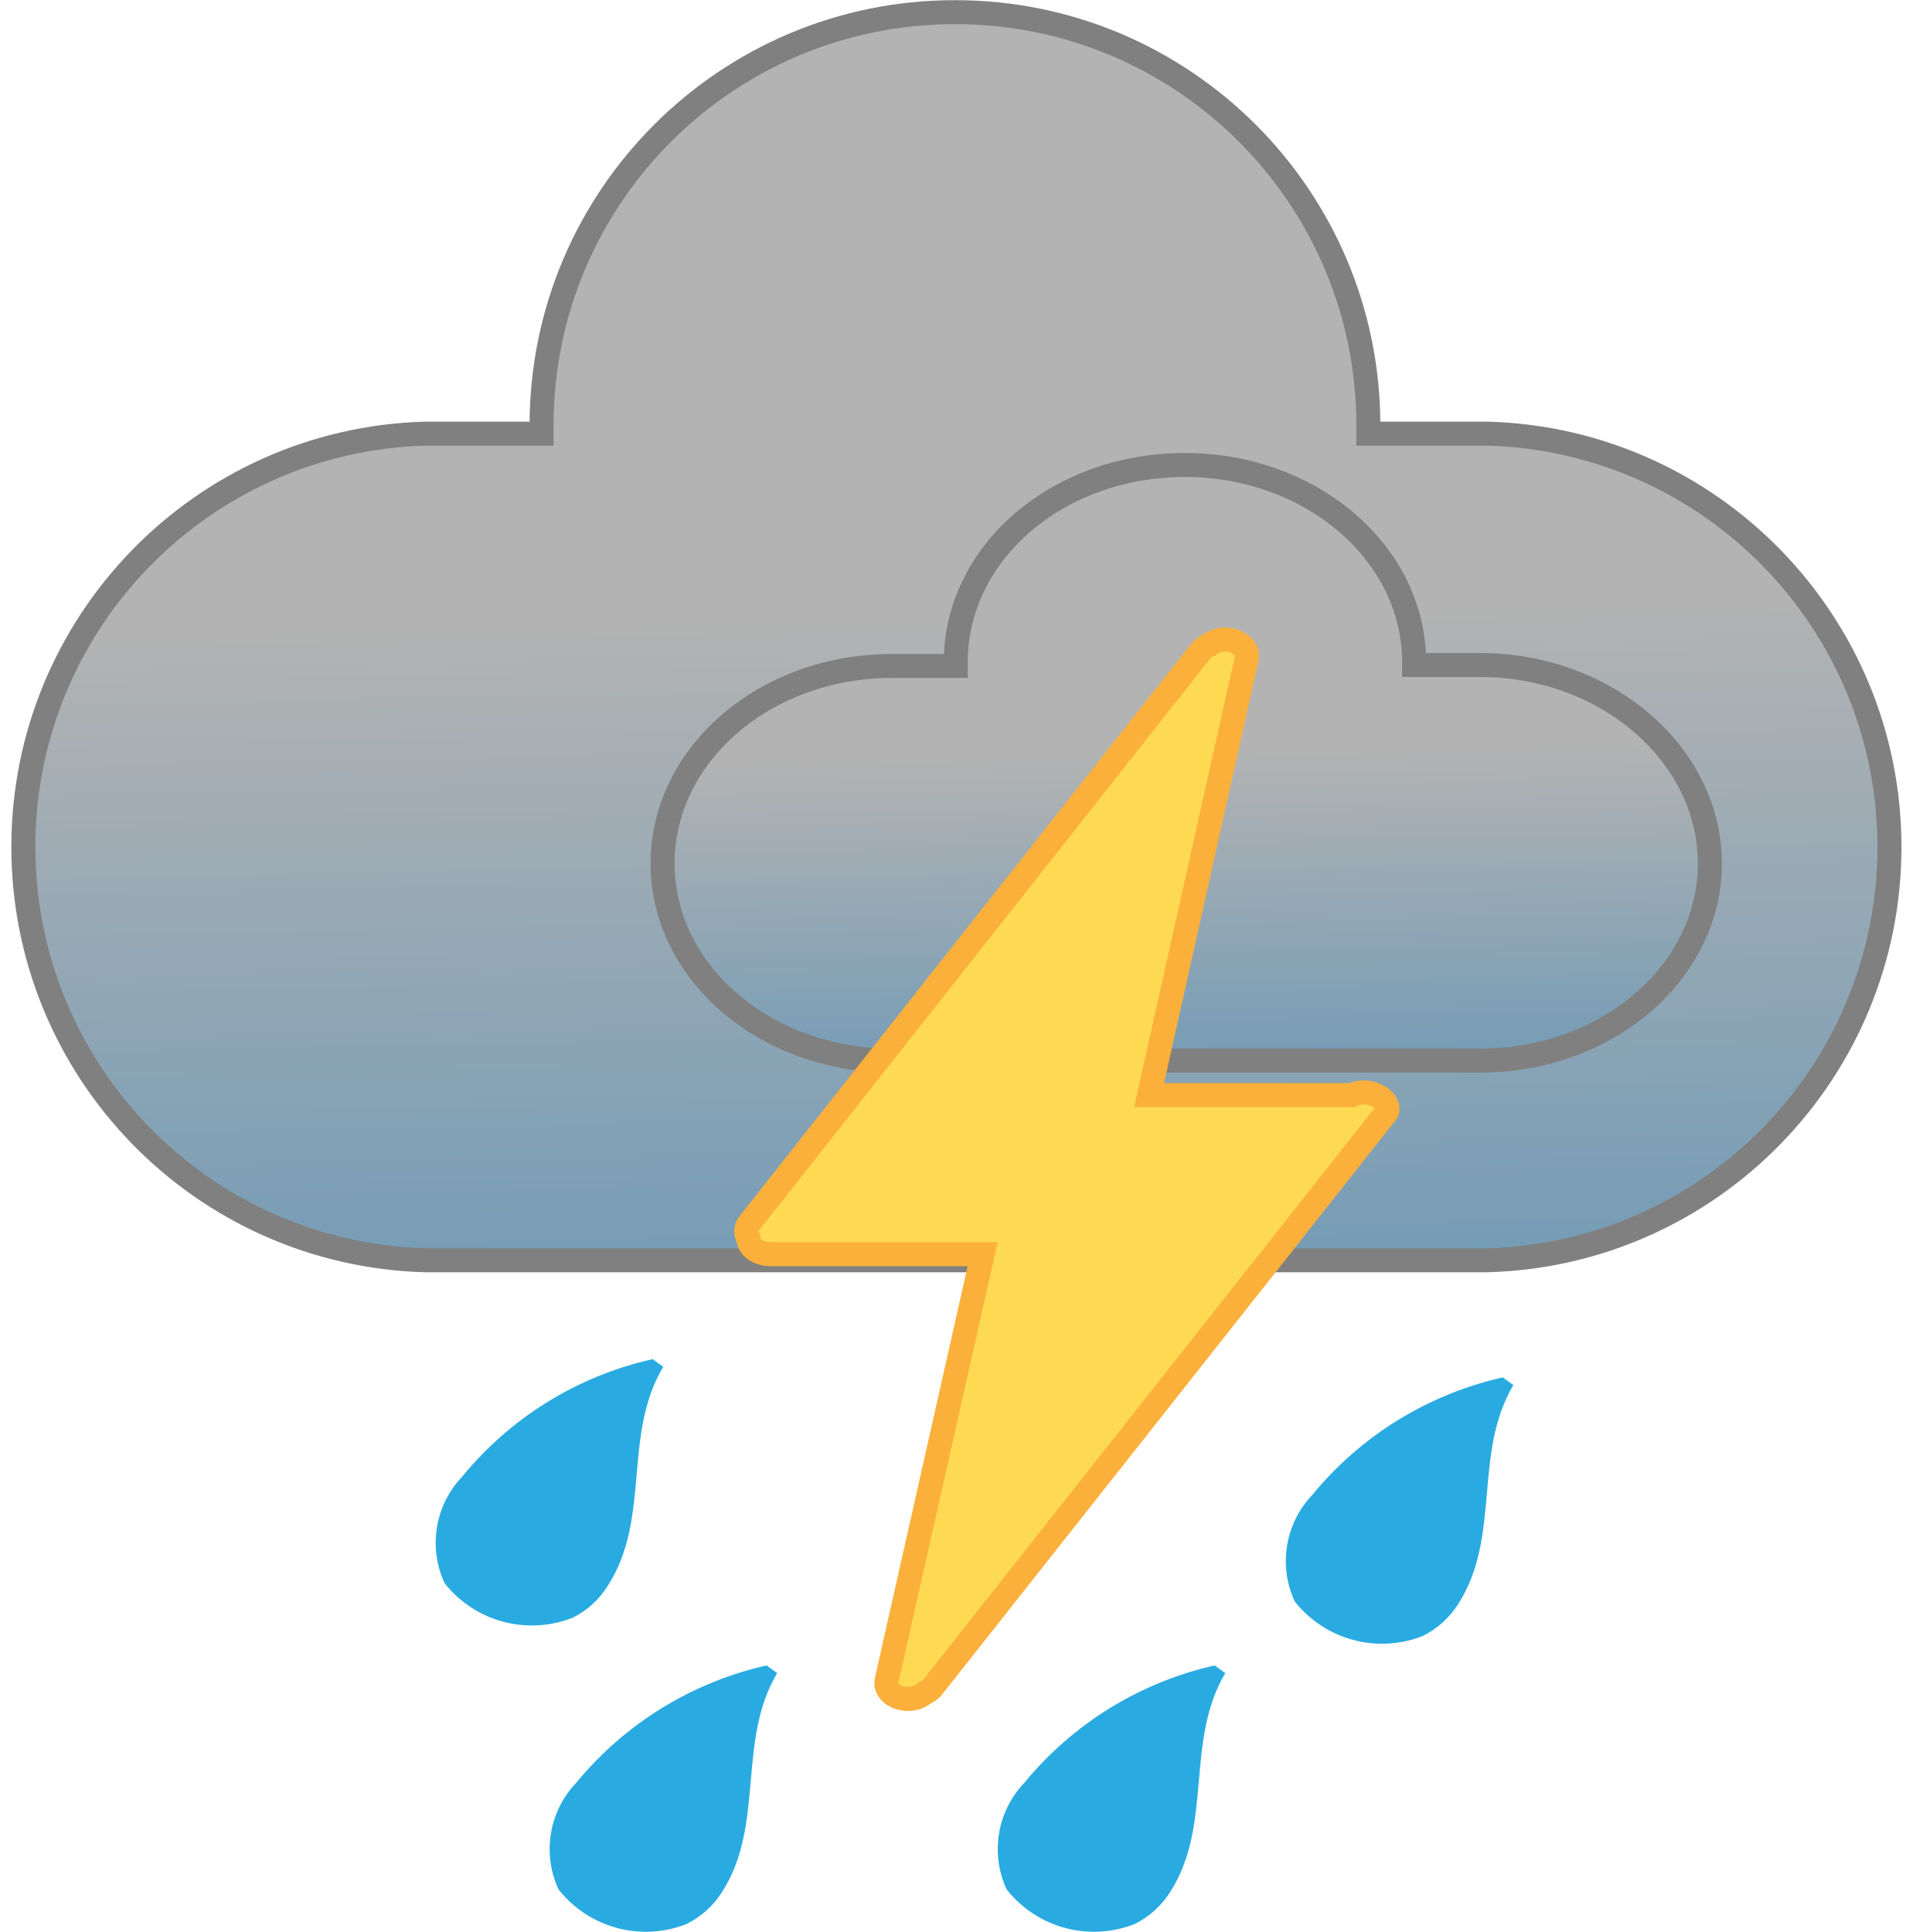
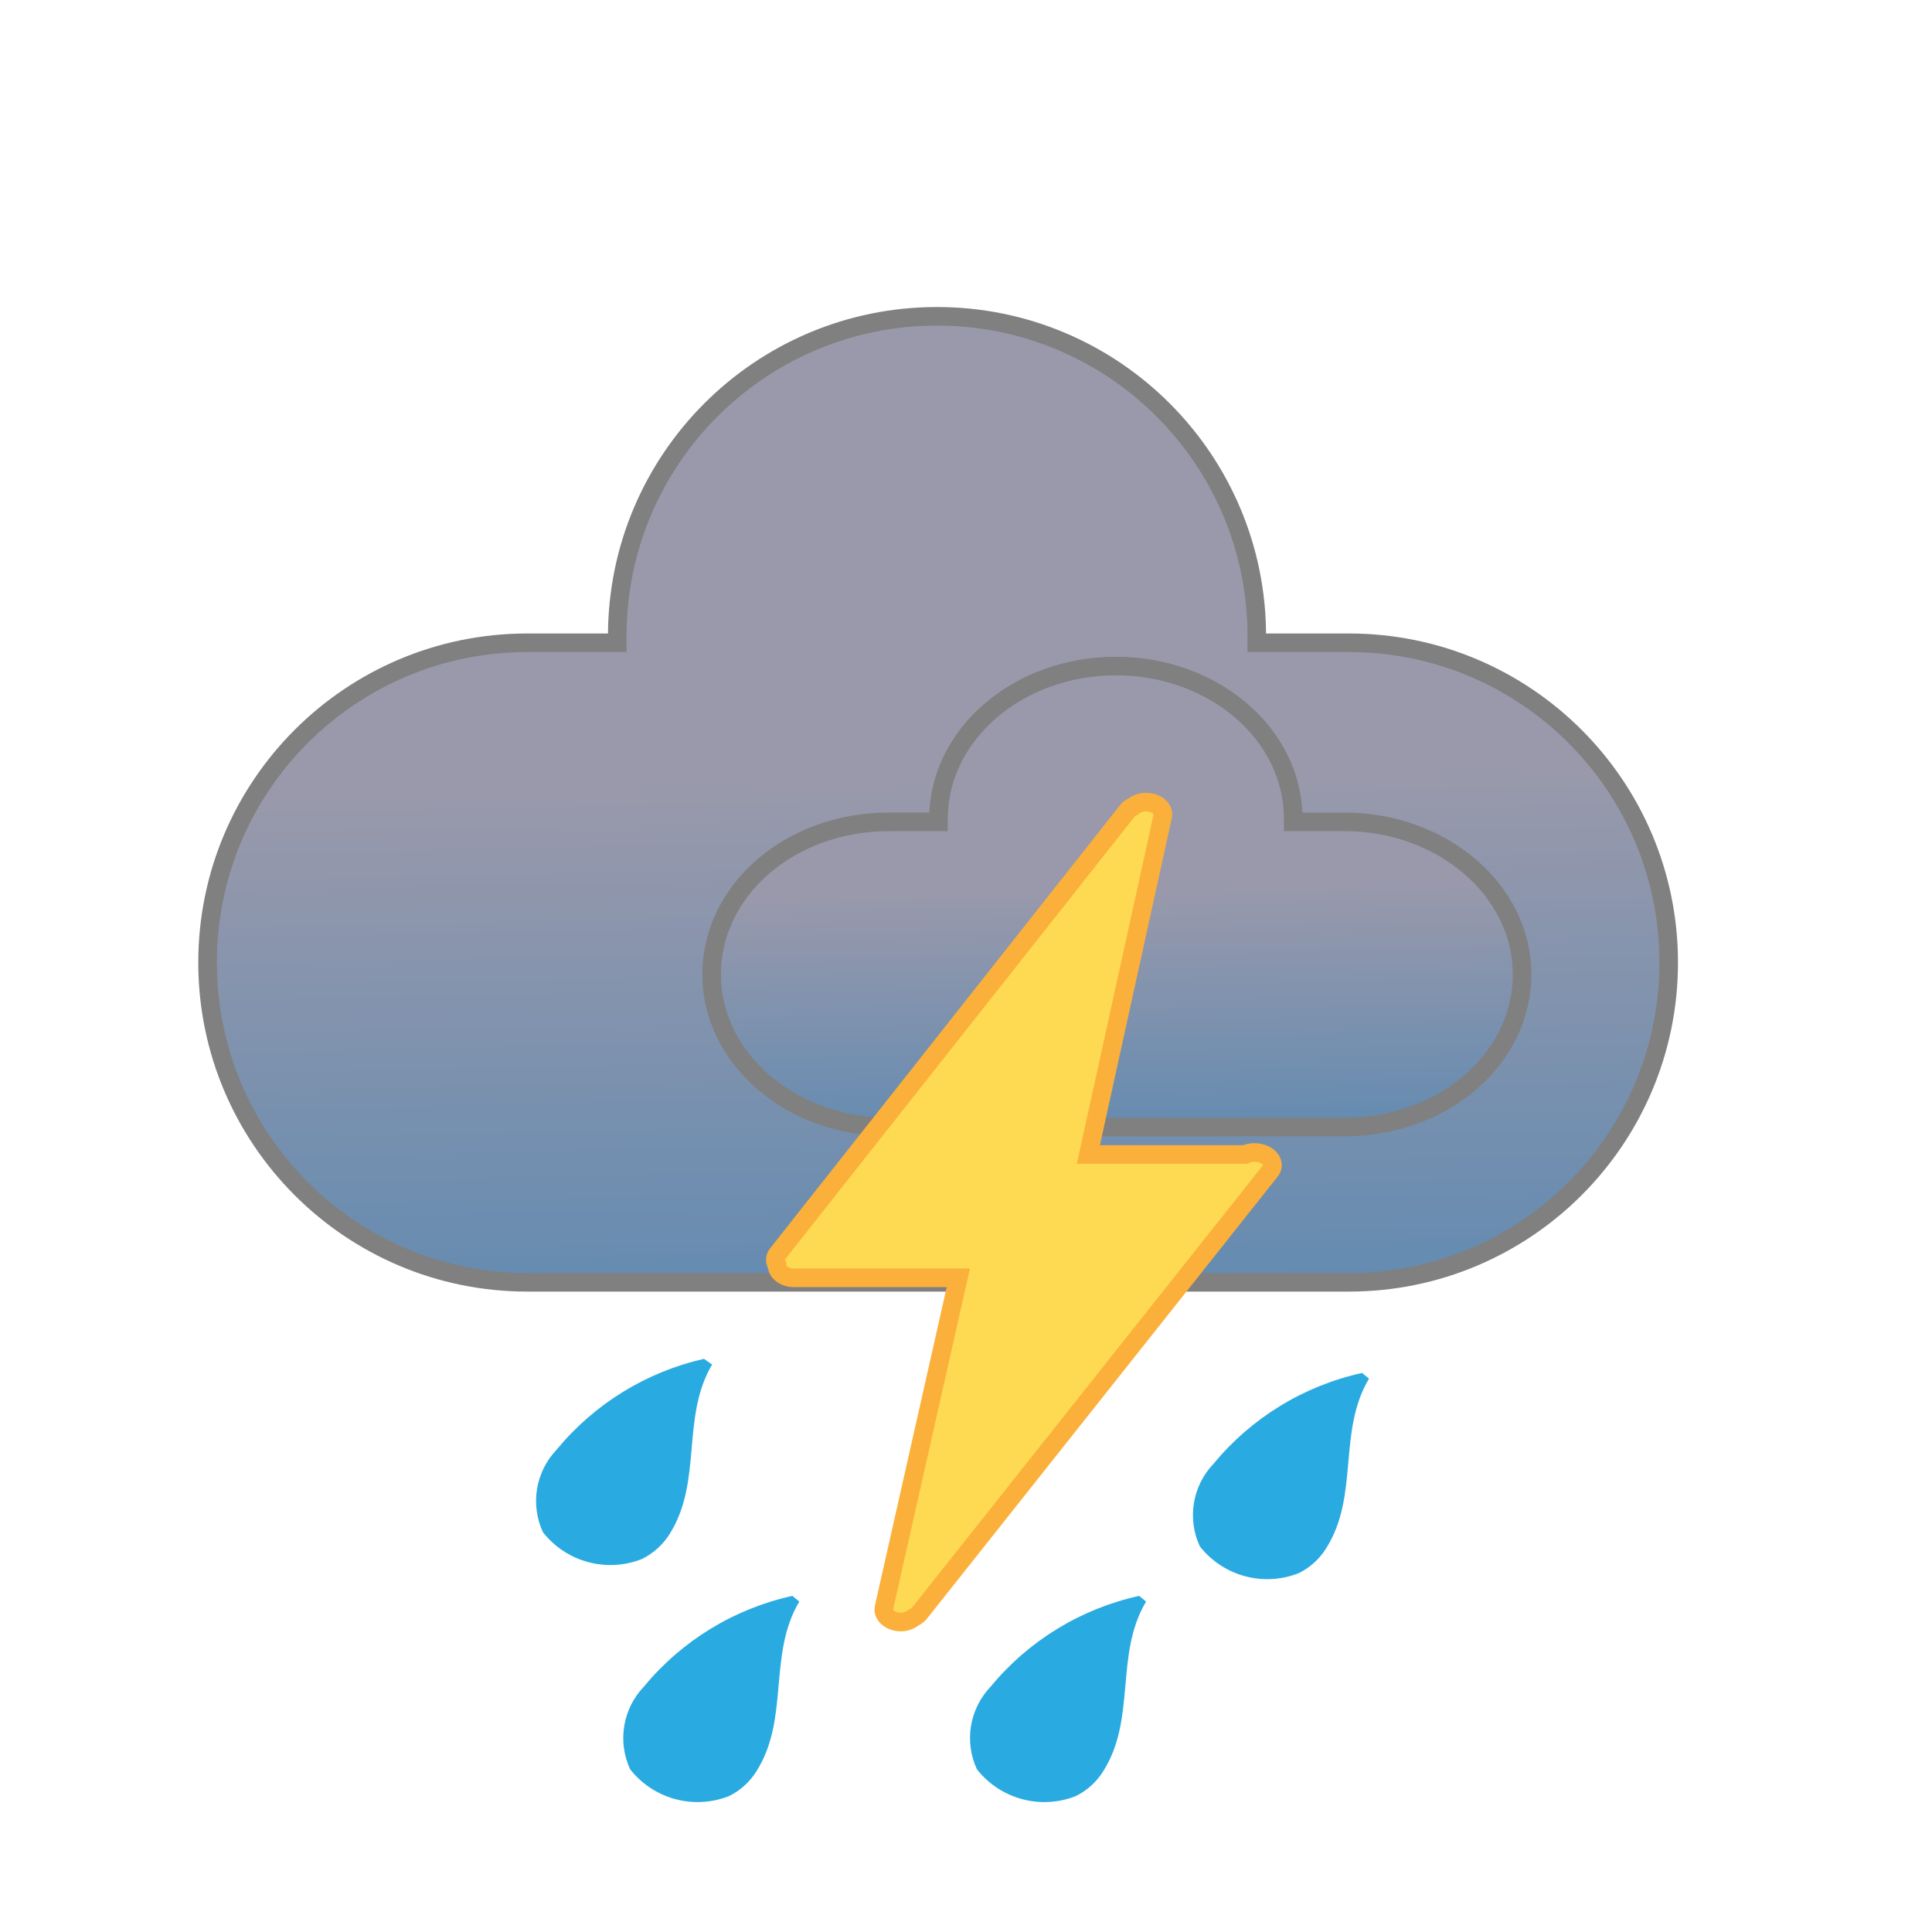
- <svg xmlns="http://www.w3.org/2000/svg" xmlns:xlink="http://www.w3.org/1999/xlink" id="Слой_1" data-name="Слой 1" viewBox="0 0 59.75 60.37">
+ <svg xmlns="http://www.w3.org/2000/svg" xmlns:xlink="http://www.w3.org/1999/xlink" id="Слой_1" data-name="Слой 1" viewBox="0 0 78 78">
  <defs>
-     <style>.cls-1,.cls-2{stroke:gray;}.cls-1,.cls-2,.cls-4{stroke-miterlimit:10;stroke-width:0.75px;}.cls-1{fill:url(#Безымянный_градиент_12);}.cls-2{fill:url(#Безымянный_градиент_12-2);}.cls-3{fill:#29abe2;}.cls-4{fill:#feda53;stroke:#fbb03b;}</style>
-     <linearGradient id="Безымянный_градиент_12" x1="355.98" y1="279.59" x2="357.18" y2="338.58" gradientUnits="userSpaceOnUse">
-       <stop offset="0" stop-color="#b3b3b3" />
+     <style>.cls-1{fill:#333348;stroke:#b3b3b3;opacity:0;}.cls-1,.cls-2,.cls-3,.cls-5{stroke-miterlimit:10;}.cls-2,.cls-3{stroke:gray;}.cls-2,.cls-3,.cls-5{stroke-width:0.75px;}.cls-2{fill:url(#Безымянный_градиент_4);}.cls-3{fill:url(#Безымянный_градиент_4-2);}.cls-4{fill:#29abe2;}.cls-5{fill:#feda53;stroke:#fbb03b;}</style>
+     <linearGradient id="Безымянный_градиент_4" x1="982.03" y1="553.4" x2="983.23" y2="612.38" gradientUnits="userSpaceOnUse">
+       <stop offset="0" stop-color="#9999ab" />
      <stop offset="1" stop-color="#0071bc" />
    </linearGradient>
-     <linearGradient id="Безымянный_градиент_12-2" x1="363.22" y1="283.84" x2="363.8" y2="312.03" xlink:href="#Безымянный_градиент_12" />
+     <linearGradient id="Безымянный_градиент_4-2" x1="989.27" y1="557.64" x2="989.84" y2="585.83" xlink:href="#Безымянный_градиент_4" />
  </defs>
-   <path class="cls-1" d="M372.72,273.86H369v-.26a12.91,12.91,0,0,0-12.91-12.91h0a12.91,12.91,0,0,0-12.92,12.91v.26h-3.63a12.92,12.92,0,0,0,0,25.83h33.18a12.92,12.92,0,0,0,0-25.83Z" transform="translate(-326.25 -260.31)" />
-   <path class="cls-2" d="M372.49,281.09h-2.06V281c0-3.4-3.21-6.16-7.16-6.16h0c-4,0-7.16,2.76-7.16,6.16v.12h-2c-3.95,0-7.16,2.76-7.16,6.17s3.21,6.16,7.16,6.16h18.4c3.95,0,7.16-2.76,7.16-6.16S376.44,281.09,372.49,281.09Z" transform="translate(-326.25 -260.31)" />
-   <path class="cls-3" d="M346.64,302.78a10.72,10.72,0,0,0-5.95,3.67,3,3,0,0,0-.55,3.33,3.47,3.47,0,0,0,4,1.08,2.68,2.68,0,0,0,1.1-1c1.36-2.12.45-4.69,1.73-6.84" transform="translate(-326.25 -260.31)" />
-   <path class="cls-3" d="M373.2,303.35a10.76,10.76,0,0,0-5.95,3.67,3,3,0,0,0-.55,3.33,3.47,3.47,0,0,0,4,1.08,2.78,2.78,0,0,0,1.11-1c1.35-2.12.45-4.69,1.72-6.84" transform="translate(-326.25 -260.31)" />
-   <path class="cls-3" d="M350.2,312.35a10.76,10.76,0,0,0-5.95,3.67,3,3,0,0,0-.55,3.33,3.47,3.47,0,0,0,4,1.08,2.78,2.78,0,0,0,1.11-1c1.35-2.12.45-4.69,1.72-6.84" transform="translate(-326.25 -260.31)" />
-   <path class="cls-3" d="M364.2,312.35a10.76,10.76,0,0,0-5.95,3.67,3,3,0,0,0-.55,3.33,3.47,3.47,0,0,0,4,1.08,2.78,2.78,0,0,0,1.11-1c1.35-2.12.45-4.69,1.72-6.84" transform="translate(-326.25 -260.31)" />
-   <path class="cls-4" d="M369.24,294.53a.88.88,0,0,0-.76,0h-6.33l3.05-13.65c.06-.27-.2-.53-.57-.58a.82.82,0,0,0-.63.18.66.66,0,0,0-.23.17l-14.14,17.92a.38.38,0,0,0,0,.43.08.08,0,0,0,0,0c0,.28.31.5.69.5h6.63l-3,13.32c-.06.27.19.53.56.57a.78.78,0,0,0,.63-.18.63.63,0,0,0,.23-.16l14.15-17.92C369.69,295,369.57,294.67,369.24,294.53Z" transform="translate(-326.25 -260.31)" />
+   <rect class="cls-1" x="0.5" y="0.5" width="77" height="77" />
+   <path class="cls-2" d="M998.76,547.67H995v-.26a12.91,12.91,0,0,0-12.91-12.92h0a12.91,12.91,0,0,0-12.91,12.92v.26h-3.63a12.91,12.91,0,1,0,0,25.82h33.17a12.91,12.91,0,0,0,0-25.82Z" transform="translate(-944.26 -521.72)" />
+   <path class="cls-3" d="M998.53,554.9h-2.06v-.13c0-3.4-3.2-6.16-7.16-6.16h0c-3.95,0-7.16,2.76-7.16,6.16v.13h-2c-4,0-7.16,2.76-7.16,6.16s3.2,6.16,7.16,6.16h18.39c4,0,7.17-2.76,7.17-6.16S1002.49,554.9,998.53,554.9Z" transform="translate(-944.26 -521.72)" />
+   <path class="cls-4" d="M972.68,576.58a10.81,10.81,0,0,0-5.95,3.67,3,3,0,0,0-.55,3.33,3.46,3.46,0,0,0,4,1.08,2.76,2.76,0,0,0,1.11-1c1.35-2.13.45-4.7,1.72-6.85" transform="translate(-944.26 -521.72)" />
+   <path class="cls-4" d="M999.25,577.15a10.78,10.78,0,0,0-6,3.67,3,3,0,0,0-.55,3.33,3.46,3.46,0,0,0,4,1.08,2.73,2.73,0,0,0,1.1-1c1.35-2.13.45-4.7,1.73-6.85" transform="translate(-944.26 -521.72)" />
+   <path class="cls-4" d="M976.25,586.15a10.78,10.78,0,0,0-6,3.67,3,3,0,0,0-.55,3.33,3.46,3.46,0,0,0,4,1.08,2.73,2.73,0,0,0,1.1-1c1.35-2.13.45-4.7,1.73-6.85" transform="translate(-944.26 -521.72)" />
+   <path class="cls-4" d="M990.25,586.15a10.78,10.78,0,0,0-6,3.67,3,3,0,0,0-.55,3.33,3.46,3.46,0,0,0,4,1.08,2.73,2.73,0,0,0,1.1-1c1.35-2.13.45-4.7,1.73-6.85" transform="translate(-944.26 -521.72)" />
+   <path class="cls-5" d="M995.29,568.33a.91.91,0,0,0-.76,0H988.2l3-13.65c.06-.27-.19-.53-.57-.57a.82.82,0,0,0-.63.18.52.52,0,0,0-.22.16l-14.15,17.92a.38.38,0,0,0,0,.43.43.43,0,0,1,0,0c0,.28.31.51.68.51h6.64l-3,13.31c-.06.27.19.53.57.58a.82.82,0,0,0,.63-.18.66.66,0,0,0,.23-.17L995.54,569C995.73,568.78,995.62,568.47,995.29,568.33Z" transform="translate(-944.26 -521.72)" />
</svg>
